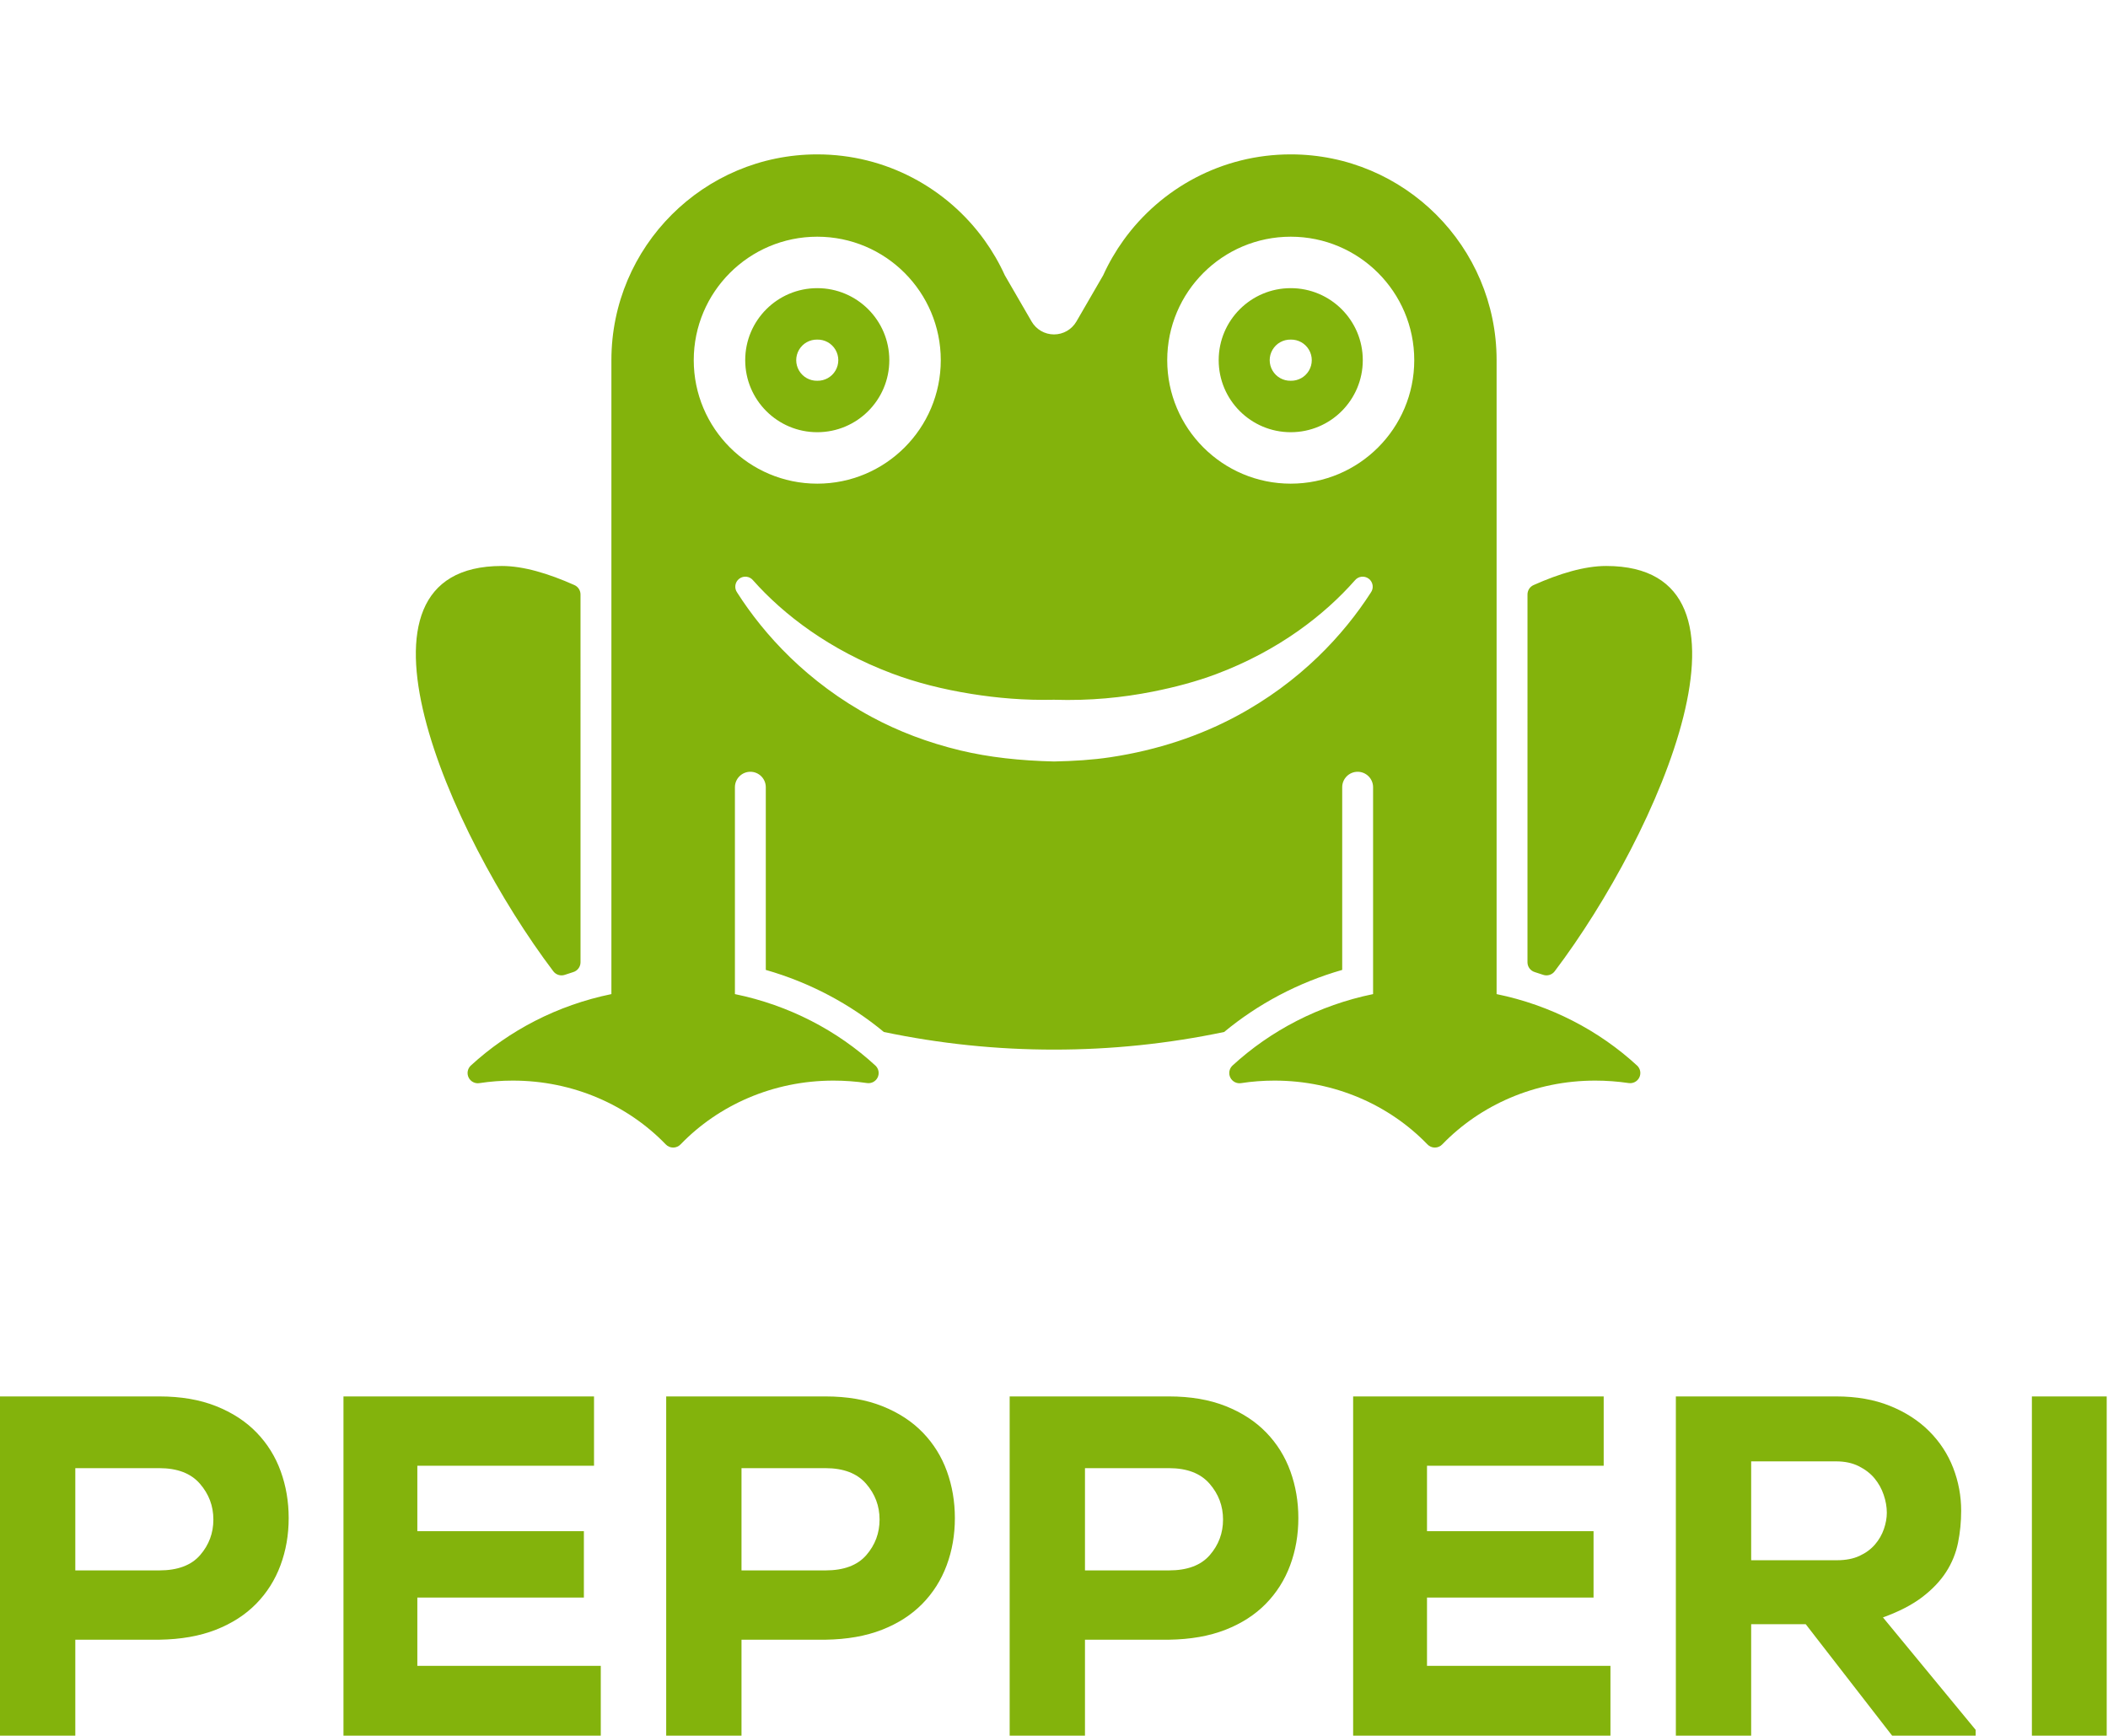
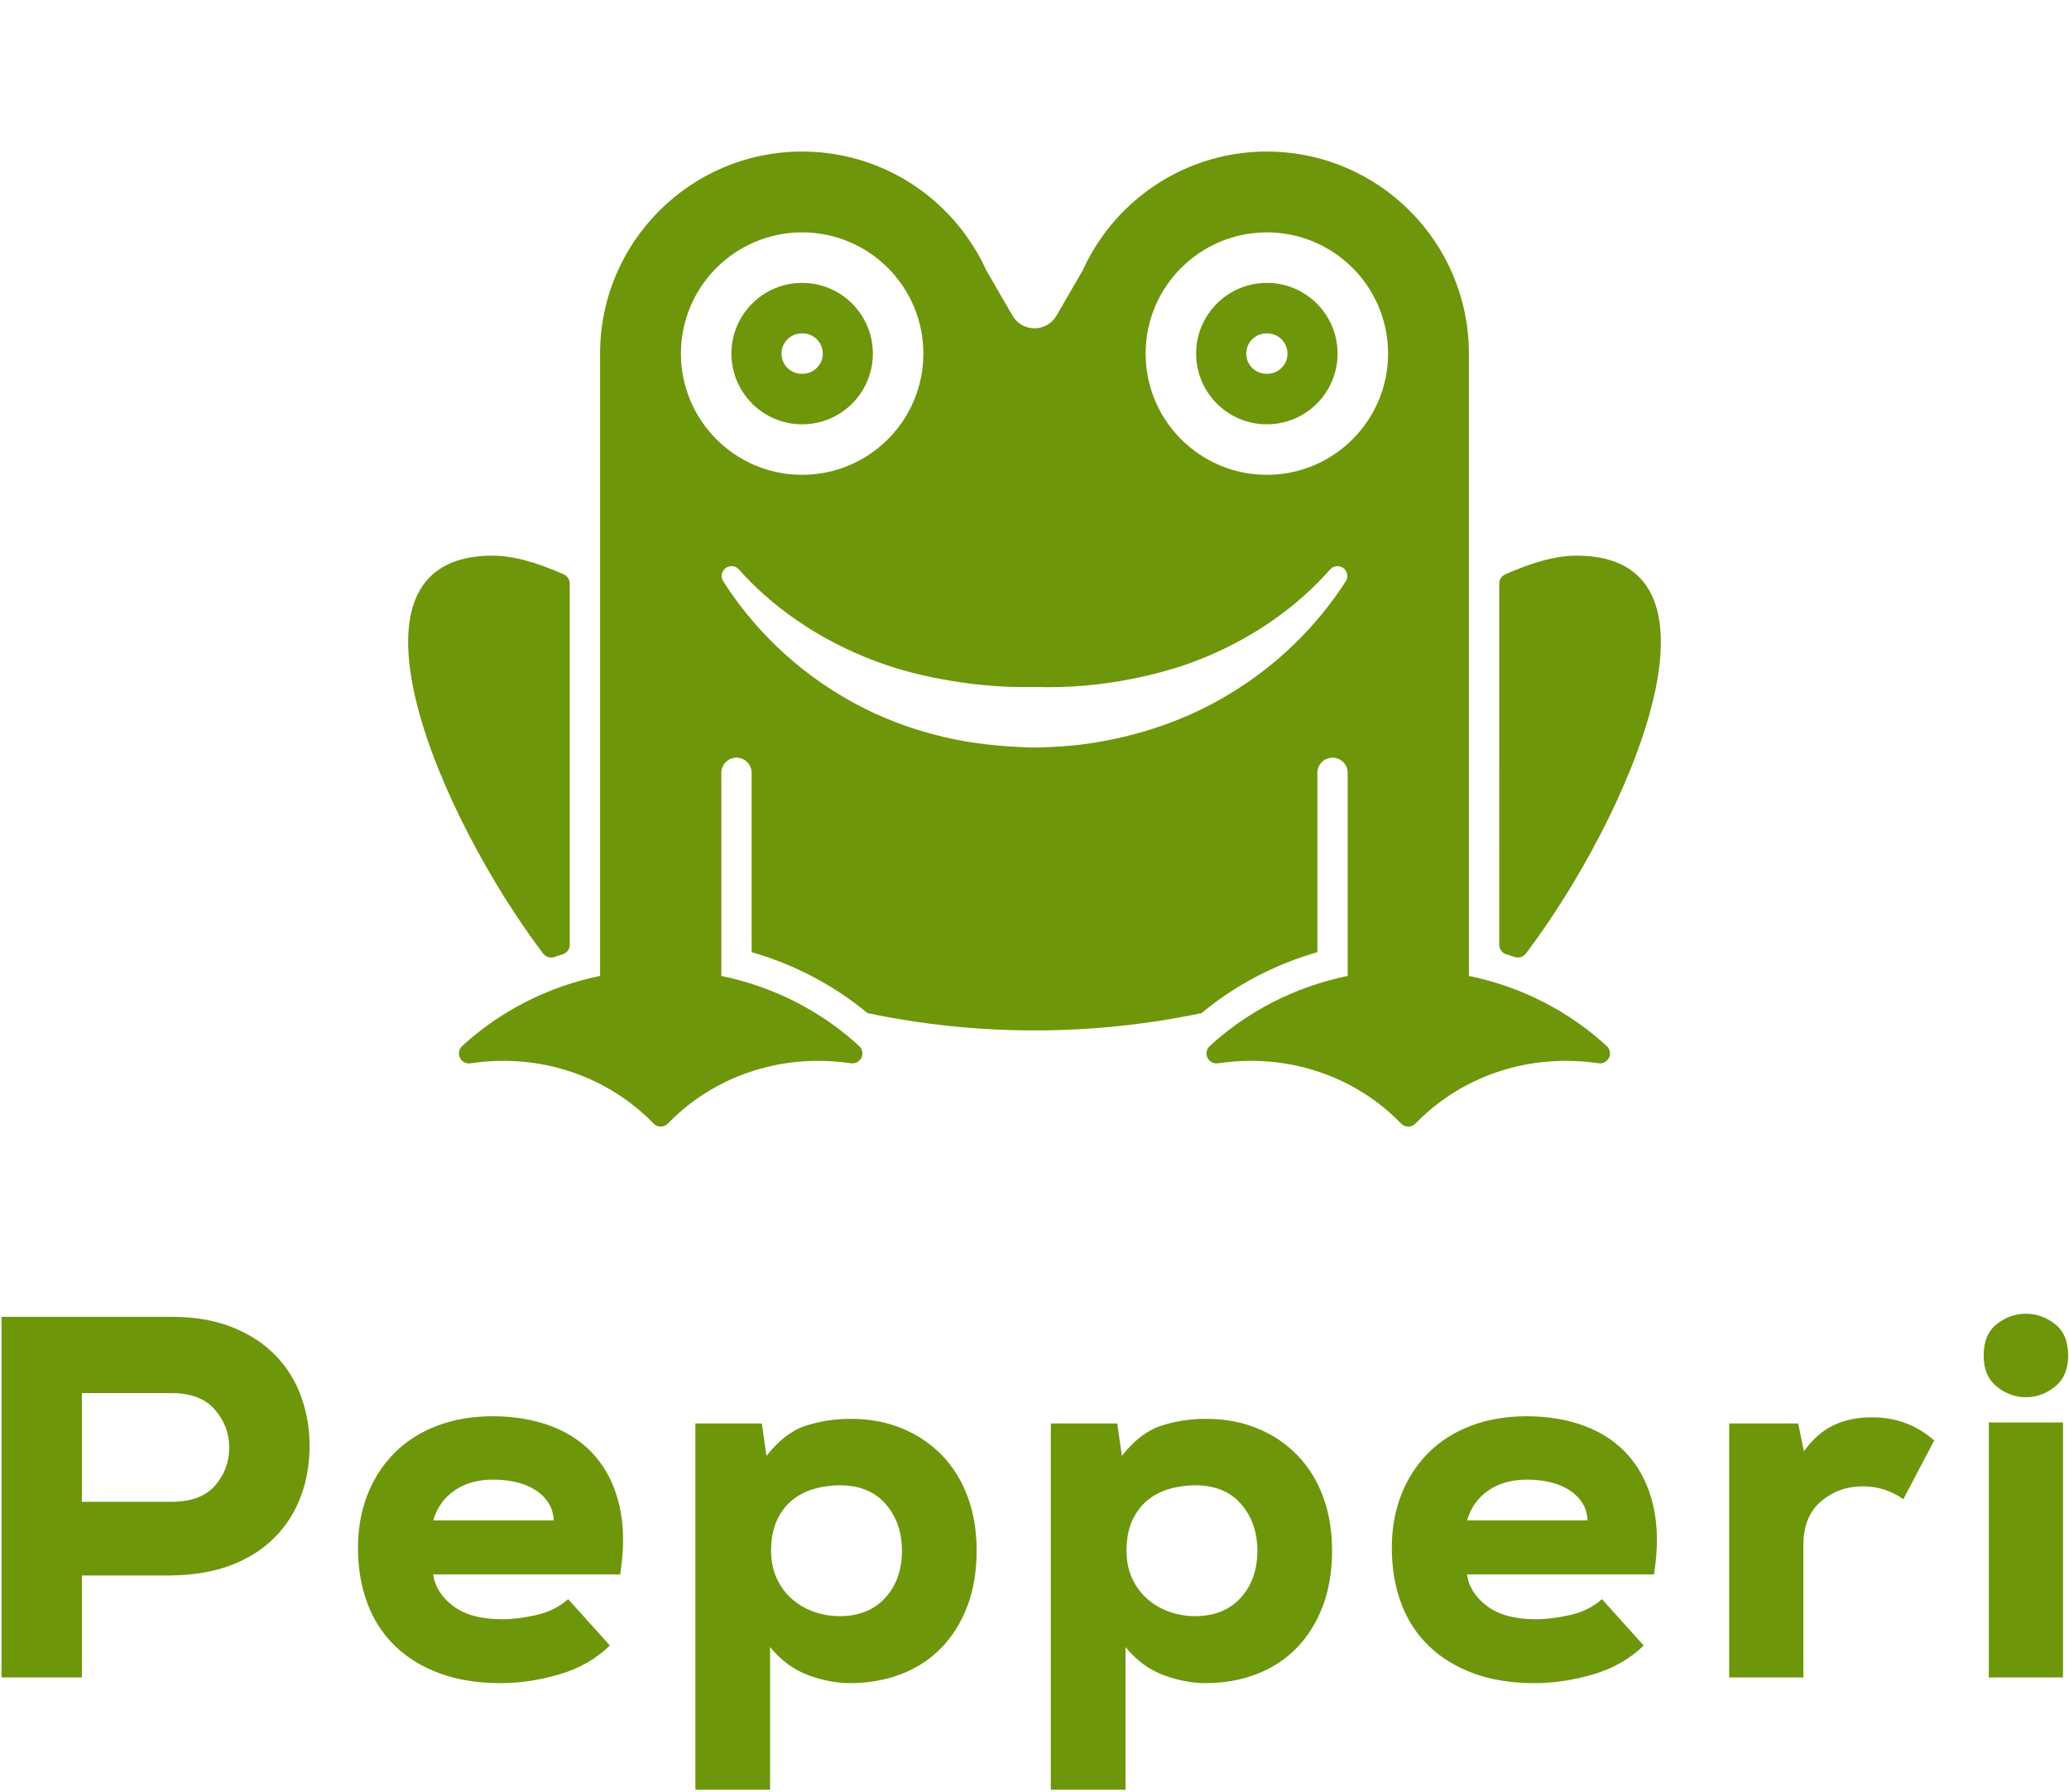
- <svg xmlns="http://www.w3.org/2000/svg" viewBox="0 0 640 527">
-   <g fill="#83B30C" fill-rule="evenodd">
-     <path d="M223.125 301.84c16.41 3.367 31.117 11.062 42.709 21.752a3.084 3.084 0 0 1-2.624 5.257 70.359 70.359 0 0 0-10.146-.745c-18.381 0-34.929 7.464-46.422 19.353a3.111 3.111 0 0 1-4.533 0c-11.494-11.889-28.042-19.353-46.423-19.353-3.452 0-6.84.263-10.142.77a3.109 3.109 0 0 1-2.645-5.3c11.605-10.677 26.315-18.368 42.726-21.735V109.362c0-34.488 28.005-62.487 62.5-62.487 20.9 0 39.417 10.278 50.767 26.05a62.47 62.47 0 0 1 6.18 10.668L313.2 97.62a7.86 7.86 0 0 0 13.603 0l8.126-14.028a62.47 62.47 0 0 1 6.18-10.668c11.35-15.772 29.868-26.05 50.767-26.05 34.495 0 62.5 28 62.5 62.487V301.84c16.41 3.367 31.116 11.062 42.71 21.752a3.085 3.085 0 0 1-2.625 5.257 70.373 70.373 0 0 0-10.147-.745c-18.381 0-34.928 7.464-46.42 19.353a3.111 3.111 0 0 1-4.534 0c-11.494-11.889-28.041-19.353-46.422-19.353-3.453 0-6.84.263-10.142.77a3.109 3.109 0 0 1-2.646-5.3c11.605-10.677 26.315-18.368 42.726-21.735v-62.817a4.69 4.69 0 0 0-4.687-4.687 4.69 4.69 0 0 0-4.688 4.687v55.474c-13.4 3.837-25.576 10.34-35.843 18.845A250.707 250.707 0 0 1 320 318.693a250.71 250.71 0 0 1-51.656-5.352c-10.268-8.506-22.444-15.008-35.844-18.845v-55.474a4.69 4.69 0 0 0-4.687-4.687 4.69 4.69 0 0 0-4.688 4.687v62.818Zm25-154.986c20.697 0 37.5-16.8 37.5-37.492 0-20.693-16.803-37.492-37.5-37.492s-37.5 16.8-37.5 37.492c0 20.692 16.803 37.492 37.5 37.492Zm0-59.363c12.081 0 21.875 9.792 21.875 21.87 0 12.08-9.794 21.871-21.875 21.871s-21.875-9.792-21.875-21.87c0-12.079 9.794-21.87 21.875-21.87Zm0 15.622a6.25 6.25 0 1 0 0 12.497 6.25 6.25 0 1 0 0-12.497Zm143.75 43.74c20.697 0 37.5-16.799 37.5-37.491 0-20.693-16.803-37.492-37.5-37.492s-37.5 16.8-37.5 37.492c0 20.692 16.803 37.492 37.5 37.492Zm0-59.362c12.082 0 21.875 9.792 21.875 21.87 0 12.08-9.793 21.871-21.875 21.871-12.08 0-21.875-9.792-21.875-21.87 0-12.079 9.794-21.87 21.875-21.87Zm0 15.622a6.25 6.25 0 1 0 0 12.497 6.25 6.25 0 1 0 0-12.497Zm-168.058 76.824c8.153 12.757 21.266 27.258 41 37.846 7.87 4.222 16.79 7.681 26.805 10.085 8.641 2.073 18.115 3.102 28.378 3.34 5.971-.122 11.676-.467 17.09-1.284 14.667-2.212 27.297-6.614 38.013-12.321 19.737-10.512 32.892-24.956 41.08-37.666a3.051 3.051 0 0 0-4.866-3.68c-9.113 10.33-23.004 21.265-42.08 28.423-5.931 2.226-12.358 3.955-19.322 5.333-9.04 1.79-18.964 2.8-29.915 2.454-8.985.21-17.273-.53-24.956-1.756-8.872-1.415-16.906-3.471-24.2-6.211-19.065-7.163-33.013-17.95-42.16-28.243a3.051 3.051 0 0 0-4.866 3.68Zm-52.321 116.049a3.124 3.124 0 0 1-3.496-1.06c-31.701-41.889-67.263-123.077-15.643-123.077 6.538 0 14.137 2.27 22.045 5.8a3.122 3.122 0 0 1 1.845 2.849c.003 13.968.003 96.689.003 111.671 0 1.37-.892 2.579-2.2 2.984-.857.267-1.708.544-2.554.833Zm297.008 0a97.45 97.45 0 0 0-2.554-.833 3.122 3.122 0 0 1-2.2-2.984c0-14.982 0-97.703.004-111.671 0-1.23.721-2.345 1.843-2.849 7.91-3.53 15.51-5.8 22.047-5.8 51.62 0 16.057 81.188-15.644 123.077a3.125 3.125 0 0 1-3.496 1.06ZM22.864 476.824h25.502c5.57 0 9.698-1.545 12.385-4.635 2.687-3.09 4.03-6.695 4.03-10.815 0-4.12-1.367-7.75-4.103-10.888-2.736-3.14-6.84-4.709-12.312-4.709H22.864v31.047Zm0 21.042V527H0V424h48.366c6.547 0 12.287.981 17.222 2.943 4.934 1.962 9.038 4.635 12.311 8.02 3.273 3.383 5.716 7.307 7.328 11.77 1.613 4.464 2.419 9.197 2.419 14.2 0 5.1-.83 9.883-2.492 14.346-1.66 4.464-4.128 8.363-7.401 11.698-3.274 3.335-7.353 5.96-12.239 7.872-4.885 1.913-10.601 2.919-17.148 3.017H22.864ZM182.4 527h-78.12V424h76.068v21.041h-53.643v19.865h50.565v20.158h-50.565v20.747H182.4V527Zm42.724-50.176h25.502c5.57 0 9.698-1.545 12.385-4.635 2.687-3.09 4.03-6.695 4.03-10.815 0-4.12-1.368-7.75-4.104-10.888-2.736-3.14-6.84-4.709-12.311-4.709h-25.502v31.047Zm0 21.042V527h-22.865V424h48.367c6.546 0 12.287.981 17.221 2.943 4.935 1.962 9.038 4.635 12.312 8.02 3.273 3.383 5.716 7.307 7.328 11.77 1.612 4.464 2.418 9.197 2.418 14.2 0 5.1-.83 9.883-2.491 14.346-1.661 4.464-4.129 8.363-7.402 11.698-3.273 3.335-7.353 5.96-12.238 7.872-4.885 1.913-10.602 2.919-17.148 3.017h-25.502Zm104.28-21.042h25.503c5.57 0 9.698-1.545 12.385-4.635 2.687-3.09 4.03-6.695 4.03-10.815 0-4.12-1.368-7.75-4.104-10.888-2.736-3.14-6.84-4.709-12.311-4.709h-25.502v31.047Zm0 21.042V527H306.54V424h48.367c6.546 0 12.287.981 17.221 2.943 4.935 1.962 9.038 4.635 12.312 8.02 3.273 3.383 5.716 7.307 7.328 11.77 1.612 4.464 2.418 9.197 2.418 14.2 0 5.1-.83 9.883-2.491 14.346-1.661 4.464-4.129 8.363-7.402 11.698-3.273 3.335-7.353 5.96-12.238 7.872-4.886 1.913-10.602 2.919-17.148 3.017h-25.502ZM488.94 527h-78.119V424h76.068v21.041h-53.643v19.865h50.565v20.158h-50.565v20.747h55.694V527Zm110.877 0H574.46l-26.235-33.843h-16.562V527H508.8V424h48.66c6.155 0 11.603.956 16.341 2.87 4.74 1.912 8.721 4.487 11.946 7.724 3.224 3.237 5.642 6.94 7.254 11.11a35.795 35.795 0 0 1 2.419 13.022c0 3.335-.318 6.572-.953 9.711a25.695 25.695 0 0 1-3.59 8.829c-1.76 2.746-4.178 5.297-7.256 7.651-3.078 2.354-7.06 4.414-11.945 6.18l28.14 34.137V527Zm-68.153-83.283v30.017h26.089c2.638 0 4.91-.441 6.815-1.324 1.905-.883 3.469-2.035 4.69-3.458a14.244 14.244 0 0 0 2.711-4.708c.587-1.717.88-3.36.88-4.93 0-1.765-.318-3.58-.953-5.444a15.674 15.674 0 0 0-2.785-5.003c-1.221-1.471-2.809-2.697-4.763-3.678-1.954-.981-4.25-1.472-6.889-1.472h-25.795ZM616.892 527V424h22.717v103h-22.717Z" />
+ <svg xmlns="http://www.w3.org/2000/svg" viewBox="0 0 640 554">
+   <g fill="#6E960A" fill-rule="evenodd">
+     <path d="M223.125 301.84c16.41 3.367 31.117 11.062 42.709 21.752a3.084 3.084 0 0 1-2.624 5.257 70.359 70.359 0 0 0-10.146-.745c-18.381 0-34.929 7.464-46.422 19.353a3.111 3.111 0 0 1-4.533 0c-11.494-11.889-28.042-19.353-46.423-19.353-3.452 0-6.84.263-10.142.77a3.109 3.109 0 0 1-2.645-5.3c11.605-10.677 26.315-18.368 42.726-21.735V109.362c0-34.488 28.005-62.487 62.5-62.487 20.9 0 39.417 10.278 50.767 26.05a62.47 62.47 0 0 1 6.18 10.668L313.2 97.62a7.86 7.86 0 0 0 13.603 0l8.126-14.028a62.47 62.47 0 0 1 6.18-10.668c11.35-15.772 29.868-26.05 50.767-26.05 34.495 0 62.5 28 62.5 62.487V301.84c16.41 3.367 31.116 11.062 42.71 21.752a3.085 3.085 0 0 1-2.625 5.257 70.373 70.373 0 0 0-10.147-.745c-18.381 0-34.928 7.464-46.42 19.353a3.111 3.111 0 0 1-4.534 0c-11.494-11.889-28.041-19.353-46.422-19.353-3.453 0-6.84.263-10.142.77a3.109 3.109 0 0 1-2.646-5.3c11.605-10.677 26.315-18.368 42.726-21.735v-62.817a4.69 4.69 0 0 0-4.687-4.687 4.69 4.69 0 0 0-4.688 4.687v55.474c-13.4 3.837-25.576 10.34-35.843 18.845A250.707 250.707 0 0 1 320 318.693a250.71 250.71 0 0 1-51.656-5.352c-10.268-8.506-22.444-15.008-35.844-18.845v-55.474a4.69 4.69 0 0 0-4.687-4.687 4.69 4.69 0 0 0-4.688 4.687v62.818Zm25-154.986c20.697 0 37.5-16.8 37.5-37.492 0-20.693-16.803-37.492-37.5-37.492s-37.5 16.8-37.5 37.492c0 20.692 16.803 37.492 37.5 37.492Zm0-59.363c12.081 0 21.875 9.792 21.875 21.87 0 12.08-9.794 21.871-21.875 21.871s-21.875-9.792-21.875-21.87c0-12.079 9.794-21.87 21.875-21.87Zm0 15.622a6.25 6.25 0 1 0 0 12.497 6.25 6.25 0 1 0 0-12.497Zm143.75 43.74c20.697 0 37.5-16.799 37.5-37.491 0-20.693-16.803-37.492-37.5-37.492s-37.5 16.8-37.5 37.492c0 20.692 16.803 37.492 37.5 37.492Zm0-59.362c12.082 0 21.875 9.792 21.875 21.87 0 12.08-9.793 21.871-21.875 21.871-12.08 0-21.875-9.792-21.875-21.87 0-12.079 9.794-21.87 21.875-21.87Zm0 15.622a6.25 6.25 0 1 0 0 12.497 6.25 6.25 0 1 0 0-12.497Zm-168.058 76.824c8.153 12.757 21.266 27.258 41 37.846 7.87 4.222 16.79 7.681 26.805 10.085 8.641 2.073 18.115 3.102 28.378 3.34 5.971-.122 11.676-.467 17.09-1.284 14.667-2.212 27.297-6.614 38.013-12.321 19.737-10.512 32.892-24.956 41.08-37.666a3.051 3.051 0 0 0-4.866-3.68c-9.113 10.33-23.004 21.265-42.08 28.423-5.931 2.226-12.358 3.955-19.322 5.333-9.04 1.79-18.964 2.8-29.915 2.454-8.985.21-17.273-.53-24.956-1.756-8.872-1.415-16.906-3.471-24.2-6.211-19.065-7.163-33.013-17.95-42.16-28.243a3.051 3.051 0 0 0-4.866 3.68Zm-52.321 116.049a3.124 3.124 0 0 1-3.496-1.06c-31.701-41.889-67.263-123.077-15.643-123.077 6.538 0 14.137 2.27 22.045 5.8a3.122 3.122 0 0 1 1.845 2.849c.003 13.968.003 96.689.003 111.671 0 1.37-.892 2.579-2.2 2.984-.857.267-1.708.544-2.554.833Zm297.008 0a97.45 97.45 0 0 0-2.554-.833 3.122 3.122 0 0 1-2.2-2.984c0-14.982 0-97.703.004-111.671 0-1.23.721-2.345 1.843-2.849 7.91-3.53 15.51-5.8 22.047-5.8 51.62 0 16.057 81.188-15.644 123.077a3.125 3.125 0 0 1-3.496 1.06Z" />
+     <path fill-rule="nonzero" d="M25.334 464.48H53.06c6.055 0 10.543-1.673 13.464-5.02 2.921-3.345 4.382-7.25 4.382-11.71 0-4.462-1.488-8.392-4.462-11.792-2.974-3.399-7.436-5.098-13.384-5.098H25.334v33.62Zm0 22.785v31.548H.478V407.278h52.58c7.118 0 13.359 1.062 18.723 3.187 5.364 2.124 9.826 5.019 13.384 8.684 3.559 3.664 6.214 7.913 7.967 12.746 1.753 4.834 2.629 9.959 2.629 15.376 0 5.524-.903 10.702-2.709 15.536-1.806 4.833-4.488 9.055-8.046 12.667-3.559 3.611-7.994 6.453-13.305 8.524-5.311 2.072-11.525 3.16-18.642 3.267H25.334Zm108.668-.319c.53 3.824 2.602 7.09 6.214 9.8 3.611 2.708 8.657 4.062 15.137 4.062 3.08 0 6.559-.425 10.436-1.274 3.877-.85 7.197-2.497 9.959-4.94l12.906 14.34c-4.249 4.143-9.454 7.117-15.615 8.923s-12.216 2.709-18.164 2.709c-7.117 0-13.411-1.01-18.882-3.027-5.47-2.019-10.09-4.86-13.862-8.525-3.77-3.665-6.612-8.073-8.524-13.225-1.912-5.152-2.868-10.861-2.868-17.128 0-5.949.982-11.42 2.947-16.412 1.965-4.993 4.754-9.295 8.365-12.906 3.612-3.612 7.994-6.4 13.146-8.365 5.152-1.966 10.914-2.948 17.288-2.948 6.692 0 12.747 1.036 18.164 3.107 5.417 2.071 9.905 5.152 13.464 9.241 3.558 4.09 6.055 9.189 7.489 15.297 1.434 6.108 1.513 13.198.239 21.271H134Zm37.284-16.73c-.106-2.125-.69-3.984-1.752-5.577-1.063-1.593-2.47-2.921-4.223-3.983-1.752-1.063-3.718-1.833-5.895-2.31-2.178-.479-4.488-.718-6.931-.718-4.674 0-8.631 1.116-11.87 3.346-3.24 2.231-5.445 5.311-6.613 9.242h37.284Zm88.432 29.636c5.948 0 10.649-1.885 14.101-5.656 3.452-3.771 5.179-8.63 5.179-14.58 0-5.736-1.674-10.542-5.02-14.42-3.346-3.877-8.1-5.815-14.26-5.815-2.55 0-5.099.345-7.648 1.036-2.55.69-4.833 1.832-6.852 3.425-2.018 1.594-3.638 3.692-4.86 6.294-1.221 2.603-1.832 5.763-1.832 9.48 0 3.294.61 6.215 1.833 8.764 1.221 2.55 2.841 4.674 4.86 6.374a20.86 20.86 0 0 0 6.771 3.824 23.818 23.818 0 0 0 7.728 1.274Zm-44.614 53.697V440.26h20.554l1.434 10.038c3.718-4.78 7.754-7.887 12.11-9.321 4.355-1.434 9.029-2.151 14.021-2.151 5.736 0 10.994.982 15.775 2.947 4.78 1.965 8.896 4.727 12.348 8.286 3.452 3.558 6.108 7.834 7.967 12.826 1.859 4.993 2.788 10.57 2.788 16.73 0 6.374-.956 12.084-2.868 17.13-1.912 5.045-4.594 9.347-8.046 12.905-3.453 3.559-7.595 6.268-12.428 8.127-4.834 1.858-10.118 2.788-15.854 2.788-4.143 0-8.445-.823-12.907-2.47-4.461-1.646-8.391-4.54-11.79-8.684v44.137h-23.104Zm154.556-53.697c5.948 0 10.649-1.885 14.101-5.656 3.452-3.771 5.178-8.63 5.178-14.58 0-5.736-1.673-10.542-5.019-14.42-3.346-3.877-8.1-5.815-14.26-5.815-2.55 0-5.099.345-7.648 1.036-2.55.69-4.834 1.832-6.852 3.425-2.018 1.594-3.638 3.692-4.86 6.294-1.221 2.603-1.832 5.763-1.832 9.48 0 3.294.61 6.215 1.832 8.764 1.222 2.55 2.842 4.674 4.86 6.374a20.86 20.86 0 0 0 6.772 3.824 23.818 23.818 0 0 0 7.728 1.274Zm-44.614 53.697V440.26H345.6l1.434 10.038c3.718-4.78 7.754-7.887 12.11-9.321 4.355-1.434 9.029-2.151 14.021-2.151 5.736 0 10.994.982 15.774 2.947 4.78 1.965 8.897 4.727 12.349 8.286 3.452 3.558 6.108 7.834 7.967 12.826 1.859 4.993 2.788 10.57 2.788 16.73 0 6.374-.956 12.084-2.868 17.13-1.912 5.045-4.594 9.347-8.046 12.905-3.453 3.559-7.595 6.268-12.429 8.127-4.833 1.858-10.117 2.788-15.854 2.788-4.142 0-8.444-.823-12.906-2.47-4.461-1.646-8.391-4.54-11.79-8.684v44.137h-23.104Zm128.743-66.603c.531 3.824 2.603 7.09 6.214 9.8 3.612 2.708 8.658 4.062 15.137 4.062 3.08 0 6.56-.425 10.437-1.274 3.877-.85 7.196-2.497 9.958-4.94l12.907 14.34c-4.25 4.143-9.454 7.117-15.615 8.923s-12.216 2.709-18.165 2.709c-7.117 0-13.41-1.01-18.881-3.027-5.47-2.019-10.091-4.86-13.862-8.525-3.771-3.665-6.613-8.073-8.525-13.225-1.912-5.152-2.868-10.861-2.868-17.128 0-5.949.983-11.42 2.948-16.412 1.965-4.993 4.753-9.295 8.365-12.906 3.612-3.612 7.993-6.4 13.145-8.365 5.152-1.966 10.915-2.948 17.288-2.948 6.692 0 12.747 1.036 18.165 3.107 5.417 2.071 9.905 5.152 13.463 9.241 3.559 4.09 6.055 9.189 7.49 15.297 1.433 6.108 1.513 13.198.238 21.271H453.79Zm37.285-16.73c-.106-2.125-.69-3.984-1.753-5.577-1.062-1.593-2.47-2.921-4.222-3.983-1.753-1.063-3.718-1.833-5.896-2.31-2.177-.479-4.488-.718-6.93-.718-4.675 0-8.631 1.116-11.871 3.346-3.24 2.231-5.444 5.311-6.613 9.242h37.285Zm65.168-29.955 1.753 8.604c2.656-3.718 5.71-6.4 9.162-8.047 3.452-1.646 7.409-2.47 11.87-2.47 7.436 0 13.863 2.39 19.28 7.17l-9.56 18.165c-3.718-2.656-7.914-3.983-12.588-3.983-4.886 0-9.161 1.54-12.826 4.62-3.665 3.08-5.497 7.595-5.497 13.544v40.95H534.89V440.26h21.351Zm81.9-.32v78.872h-22.945v-78.871h22.944Zm-24.539-20.713c0 4.25 1.355 7.462 4.063 9.64 2.71 2.178 5.71 3.266 9.003 3.266s6.294-1.088 9.002-3.266c2.71-2.178 4.063-5.39 4.063-9.64 0-4.355-1.354-7.595-4.063-9.72-2.708-2.124-5.71-3.186-9.002-3.186-3.293 0-6.294 1.062-9.003 3.187-2.708 2.124-4.063 5.364-4.063 9.72Z" />
  </g>
</svg>
